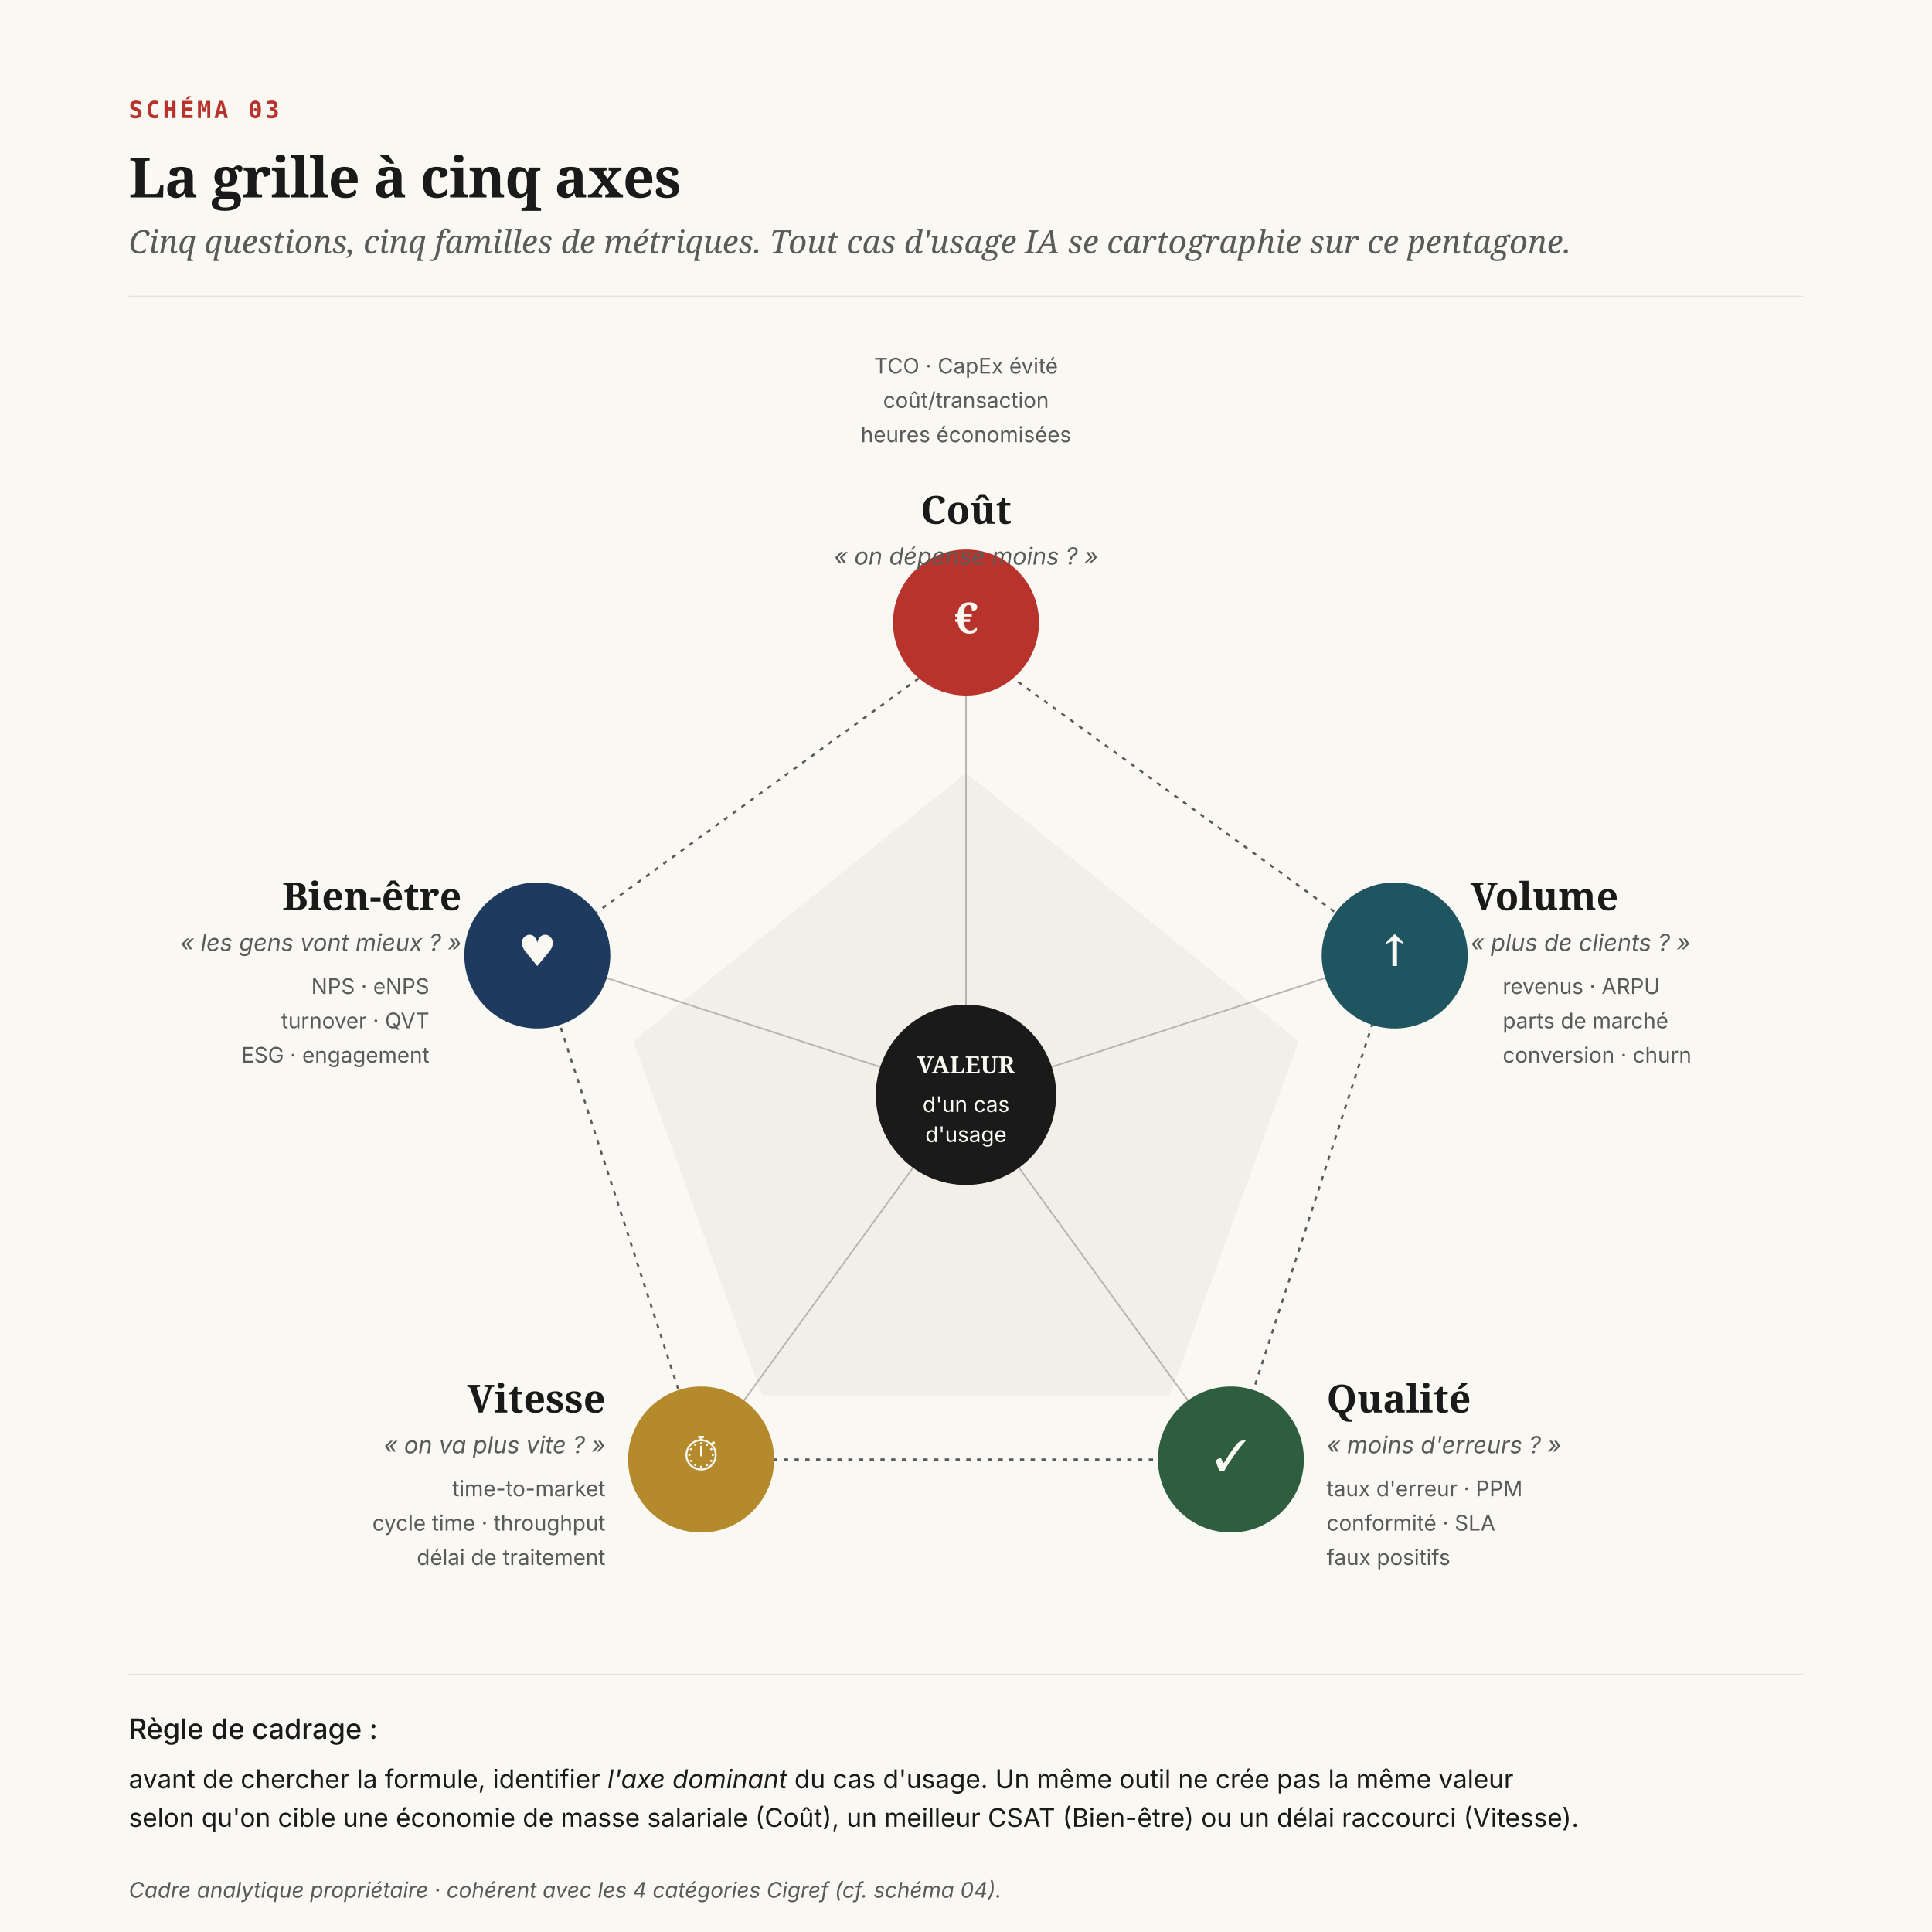
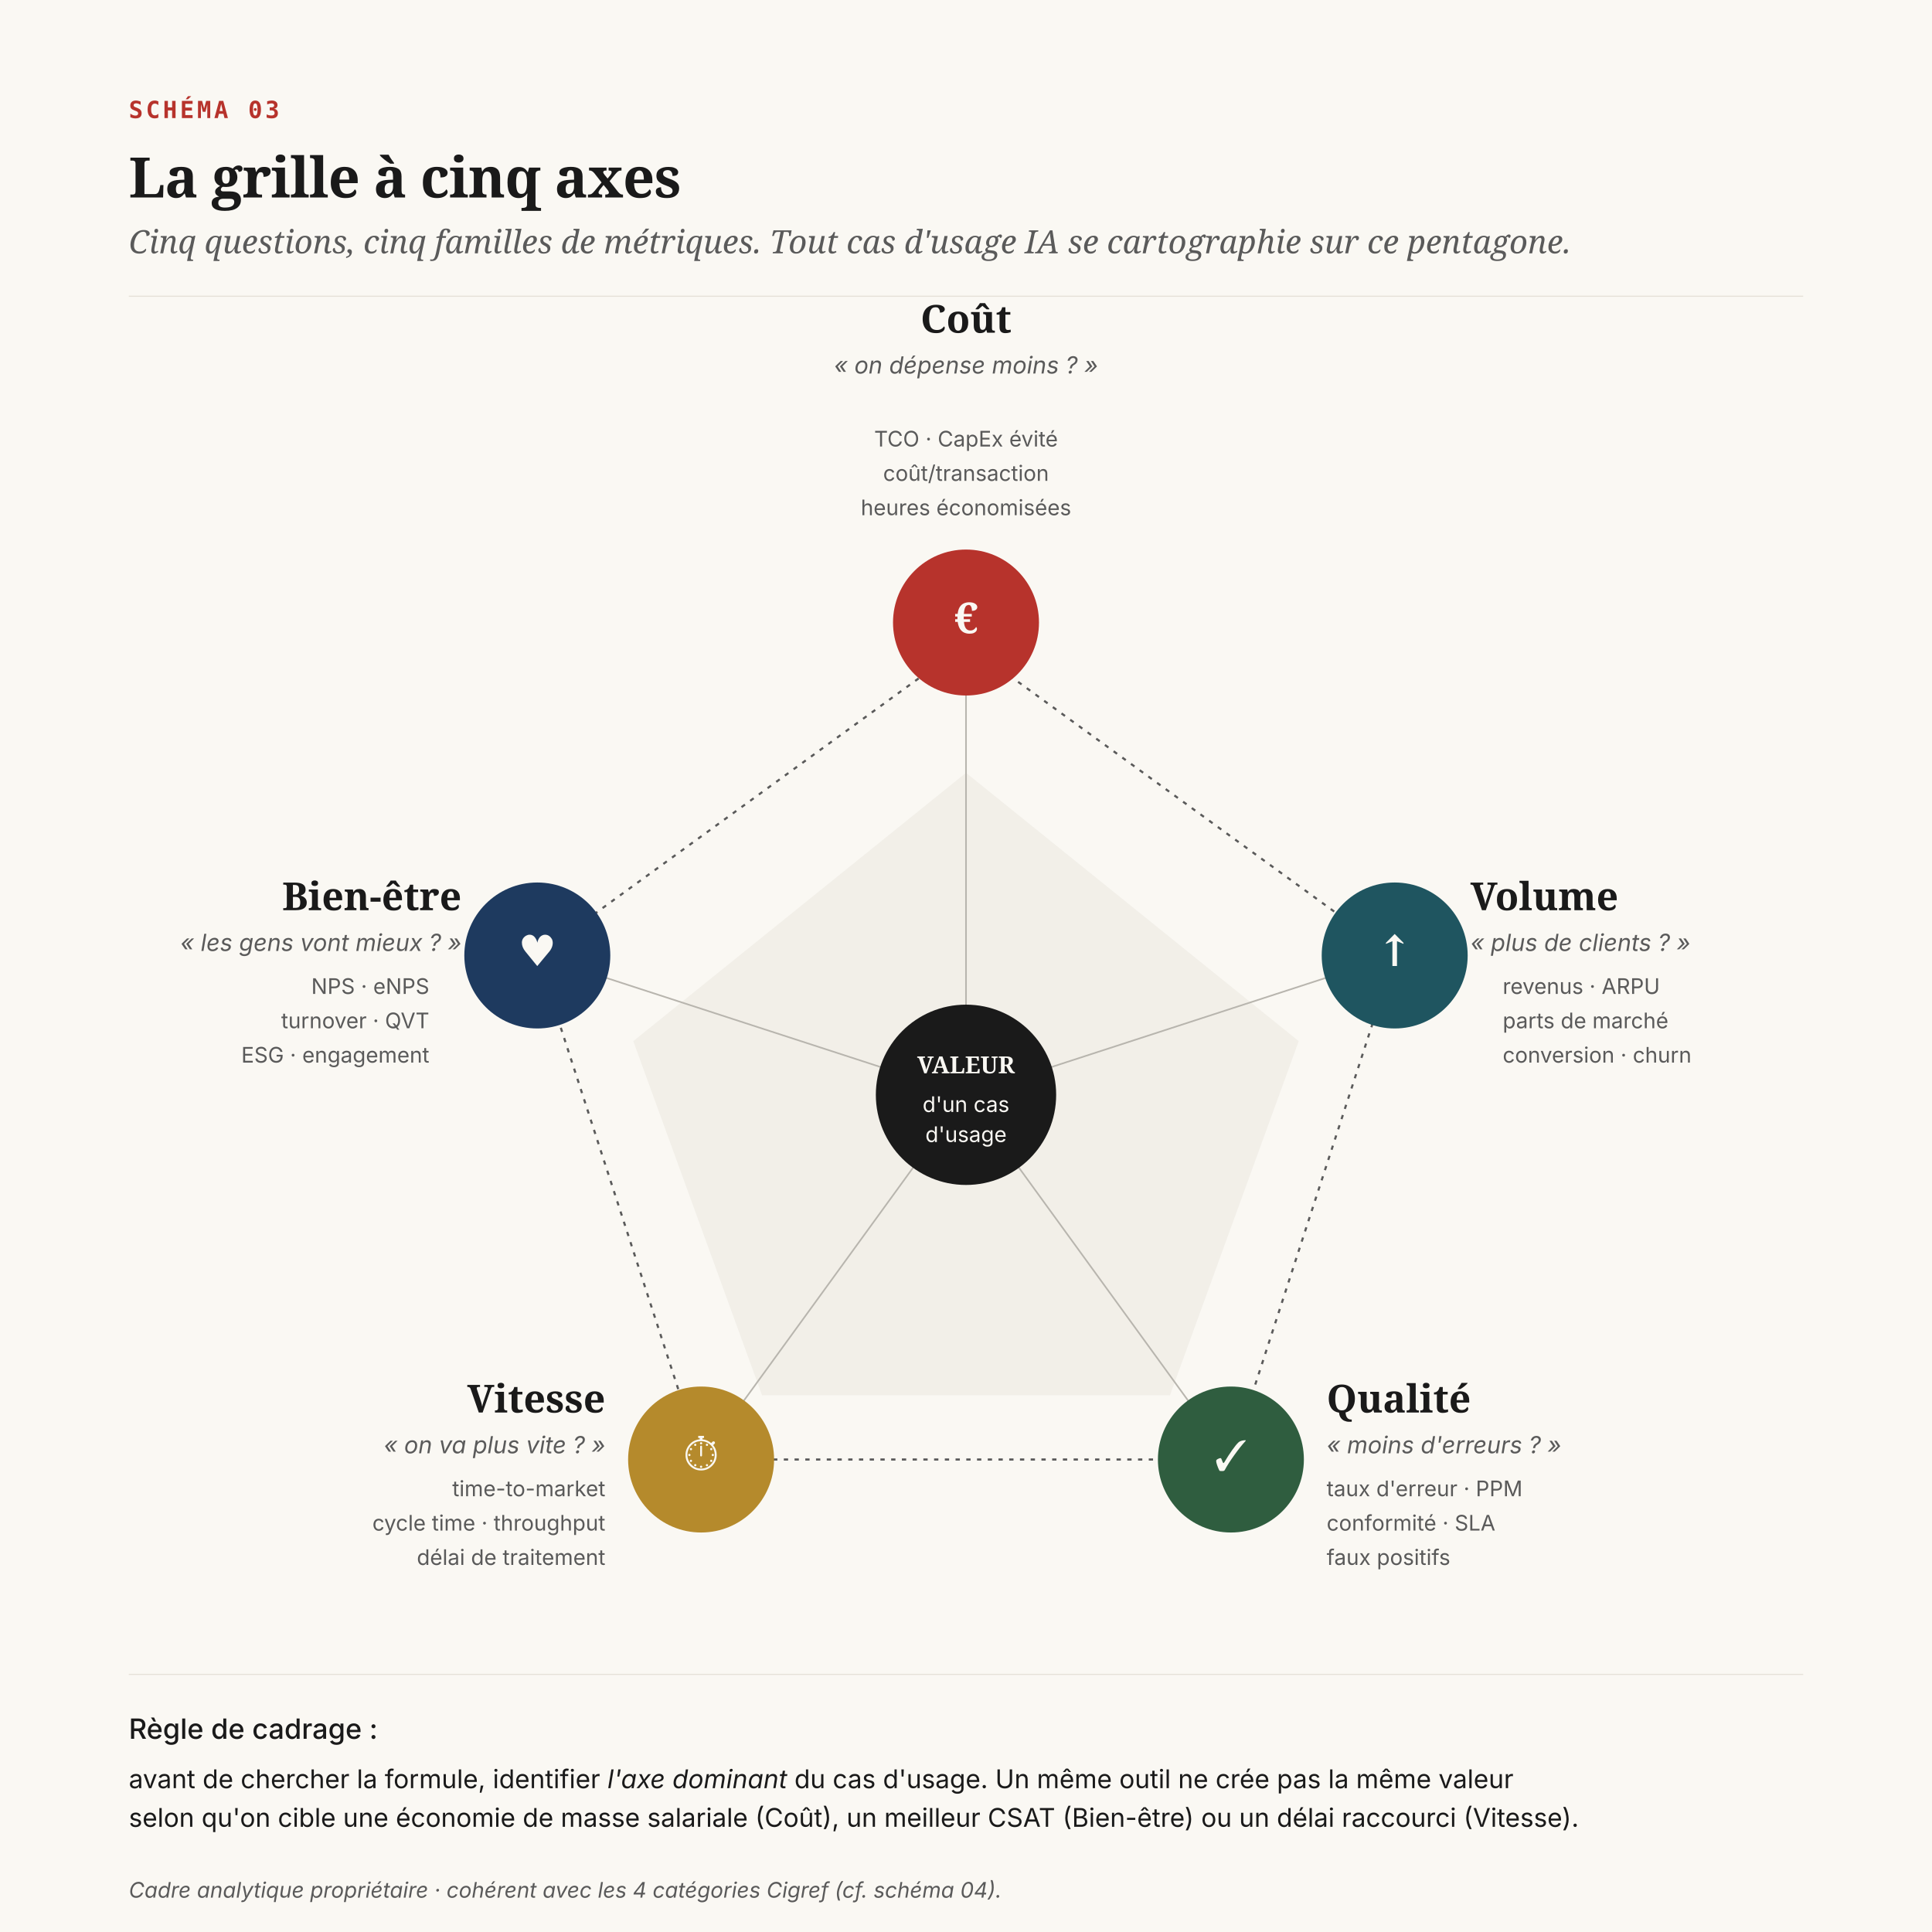
<svg xmlns="http://www.w3.org/2000/svg" viewBox="0 0 900 900" data-schema-id="schema-03">
  <defs>
    <style>
      .display { font-family: 'Spectral', 'Playfair Display', Georgia, serif; }
      .body    { font-family: 'Inter', 'Helvetica Neue', system-ui, sans-serif; }
      .mono    { font-family: 'JetBrains Mono', 'IBM Plex Mono', monospace; }
    </style>
  </defs>
  <rect width="900" height="900" fill="#FAF8F3" />
  <text x="60" y="55" class="mono" font-size="11" font-weight="600" letter-spacing="0.12em" fill="#B7332C">SCHÉMA 03</text>
  <text x="60" y="92" class="display" font-size="26" font-weight="600" letter-spacing="-0.01em" fill="#1A1A1A">La grille à cinq axes</text>
  <text x="60" y="118" class="display" font-size="15" font-style="italic" fill="#5A5A5A">Cinq questions, cinq familles de métriques. Tout cas d'usage IA se cartographie sur ce pentagone.</text>
  <line x1="60" y1="138" x2="840" y2="138" stroke="#E5E1D8" stroke-width="0.5" />
  <polygon points="450,360 605,485 545,650 355,650 295,485" fill="#E5E1D8" opacity="0.4" />
  <polygon points="450,300 649.7,445.1 573.4,679.9 326.6,679.9 250.3,445.1" fill="none" stroke="#5A5A5A" stroke-width="1" stroke-dasharray="2 3" />
  <g stroke="#B8B5AE" stroke-width="0.75">
    <line x1="450" y1="510" x2="450" y2="300" />
    <line x1="450" y1="510" x2="649.7" y2="445.1" />
    <line x1="450" y1="510" x2="573.4" y2="679.9" />
    <line x1="450" y1="510" x2="326.6" y2="679.9" />
    <line x1="450" y1="510" x2="250.3" y2="445.1" />
  </g>
  <circle cx="450" cy="510" r="42" fill="#1A1A1A" />
  <text x="450" y="500" class="display" font-size="11" font-weight="600" fill="#FAF8F3" text-anchor="middle">VALEUR</text>
  <text x="450" y="518" class="body" font-size="10" fill="#FAF8F3" text-anchor="middle">d'un cas</text>
  <text x="450" y="532" class="body" font-size="10" fill="#FAF8F3" text-anchor="middle">d'usage</text>
  <g class="interactive" data-card="cout" tabindex="0" role="button" aria-label="Axe Coût">
    <circle cx="450" cy="290" r="34" fill="#B7332C" />
    <text x="450" y="295" class="display" font-size="20" font-weight="600" fill="#FAF8F3" text-anchor="middle">€</text>
-     <text x="450" y="244" class="display" font-size="18" font-weight="600" fill="#1A1A1A" text-anchor="middle">Coût</text>
-     <text x="450" y="263" class="body" font-size="11" font-style="italic" fill="#5A5A5A" text-anchor="middle">« on dépense moins ? »</text>
-     <text x="450" y="174" class="body" font-size="10" fill="#5A5A5A" text-anchor="middle">TCO · CapEx évité</text>
-     <text x="450" y="190" class="body" font-size="10" fill="#5A5A5A" text-anchor="middle">coût/transaction</text>
-     <text x="450" y="206" class="body" font-size="10" fill="#5A5A5A" text-anchor="middle">heures économisées</text>
+     <text x="450" y="155" class="display" font-size="18" font-weight="600" fill="#1A1A1A" text-anchor="middle">Coût</text>
+     <text x="450" y="174" class="body" font-size="11" font-style="italic" fill="#5A5A5A" text-anchor="middle">« on dépense moins ? »</text>
+     <text x="450" y="208" class="body" font-size="10" fill="#5A5A5A" text-anchor="middle">TCO · CapEx évité</text>
+     <text x="450" y="224" class="body" font-size="10" fill="#5A5A5A" text-anchor="middle">coût/transaction</text>
+     <text x="450" y="240" class="body" font-size="10" fill="#5A5A5A" text-anchor="middle">heures économisées</text>
  </g>
  <g class="interactive" data-card="volume" tabindex="0" role="button" aria-label="Axe Volume">
    <circle cx="649.7" cy="445.1" r="34" fill="#1F5560" />
    <text x="649.7" y="450" class="display" font-size="20" font-weight="600" fill="#FAF8F3" text-anchor="middle">↑</text>
    <text x="685" y="424" class="display" font-size="18" font-weight="600" fill="#1A1A1A" text-anchor="start">Volume</text>
    <text x="685" y="443" class="body" font-size="11" font-style="italic" fill="#5A5A5A" text-anchor="start">« plus de clients ? »</text>
    <text x="700" y="463" class="body" font-size="10" fill="#5A5A5A" text-anchor="start">revenus · ARPU</text>
    <text x="700" y="479" class="body" font-size="10" fill="#5A5A5A" text-anchor="start">parts de marché</text>
    <text x="700" y="495" class="body" font-size="10" fill="#5A5A5A" text-anchor="start">conversion · churn</text>
  </g>
  <g class="interactive" data-card="qualite" tabindex="0" role="button" aria-label="Axe Qualité">
    <circle cx="573.4" cy="679.9" r="34" fill="#2F5D3F" />
    <text x="573.4" y="685" class="display" font-size="20" font-weight="600" fill="#FAF8F3" text-anchor="middle">✓</text>
    <text x="618" y="658" class="display" font-size="18" font-weight="600" fill="#1A1A1A" text-anchor="start">Qualité</text>
    <text x="618" y="677" class="body" font-size="11" font-style="italic" fill="#5A5A5A" text-anchor="start">« moins d'erreurs ? »</text>
    <text x="618" y="697" class="body" font-size="10" fill="#5A5A5A" text-anchor="start">taux d'erreur · PPM</text>
    <text x="618" y="713" class="body" font-size="10" fill="#5A5A5A" text-anchor="start">conformité · SLA</text>
    <text x="618" y="729" class="body" font-size="10" fill="#5A5A5A" text-anchor="start">faux positifs</text>
  </g>
  <g class="interactive" data-card="vitesse" tabindex="0" role="button" aria-label="Axe Vitesse">
    <circle cx="326.6" cy="679.9" r="34" fill="#B58A2C" />
    <text x="326.6" y="685" class="display" font-size="22" font-weight="600" fill="#FAF8F3" text-anchor="middle">⏱</text>
    <text x="282" y="658" class="display" font-size="18" font-weight="600" fill="#1A1A1A" text-anchor="end">Vitesse</text>
    <text x="282" y="677" class="body" font-size="11" font-style="italic" fill="#5A5A5A" text-anchor="end">« on va plus vite ? »</text>
    <text x="282" y="697" class="body" font-size="10" fill="#5A5A5A" text-anchor="end">time-to-market</text>
    <text x="282" y="713" class="body" font-size="10" fill="#5A5A5A" text-anchor="end">cycle time · throughput</text>
    <text x="282" y="729" class="body" font-size="10" fill="#5A5A5A" text-anchor="end">délai de traitement</text>
  </g>
  <g class="interactive" data-card="bien-etre" tabindex="0" role="button" aria-label="Axe Bien-être">
    <circle cx="250.3" cy="445.1" r="34" fill="#1E3A5F" />
    <text x="250.3" y="450" class="display" font-size="20" font-weight="600" fill="#FAF8F3" text-anchor="middle">♥</text>
    <text x="215" y="424" class="display" font-size="18" font-weight="600" fill="#1A1A1A" text-anchor="end">Bien-être</text>
    <text x="215" y="443" class="body" font-size="11" font-style="italic" fill="#5A5A5A" text-anchor="end">« les gens vont mieux ? »</text>
    <text x="200" y="463" class="body" font-size="10" fill="#5A5A5A" text-anchor="end">NPS · eNPS</text>
    <text x="200" y="479" class="body" font-size="10" fill="#5A5A5A" text-anchor="end">turnover · QVT</text>
    <text x="200" y="495" class="body" font-size="10" fill="#5A5A5A" text-anchor="end">ESG · engagement</text>
  </g>
  <line x1="60" y1="780" x2="840" y2="780" stroke="#E5E1D8" stroke-width="0.5" />
  <text x="60" y="810" class="body" font-size="13" font-weight="500" fill="#1A1A1A">Règle de cadrage :</text>
  <text x="60" y="833" class="body" font-size="12" fill="#1A1A1A">avant de chercher la formule, identifier <tspan font-style="italic">l'axe dominant</tspan> du cas d'usage. Un même outil ne crée pas la même valeur</text>
  <text x="60" y="851" class="body" font-size="12" fill="#1A1A1A">selon qu'on cible une économie de masse salariale (Coût), un meilleur CSAT (Bien-être) ou un délai raccourci (Vitesse).</text>
  <text x="60" y="884" class="body" font-size="10" font-style="italic" fill="#5A5A5A">Cadre analytique propriétaire · cohérent avec les 4 catégories Cigref (cf. schéma 04).</text>
</svg>
